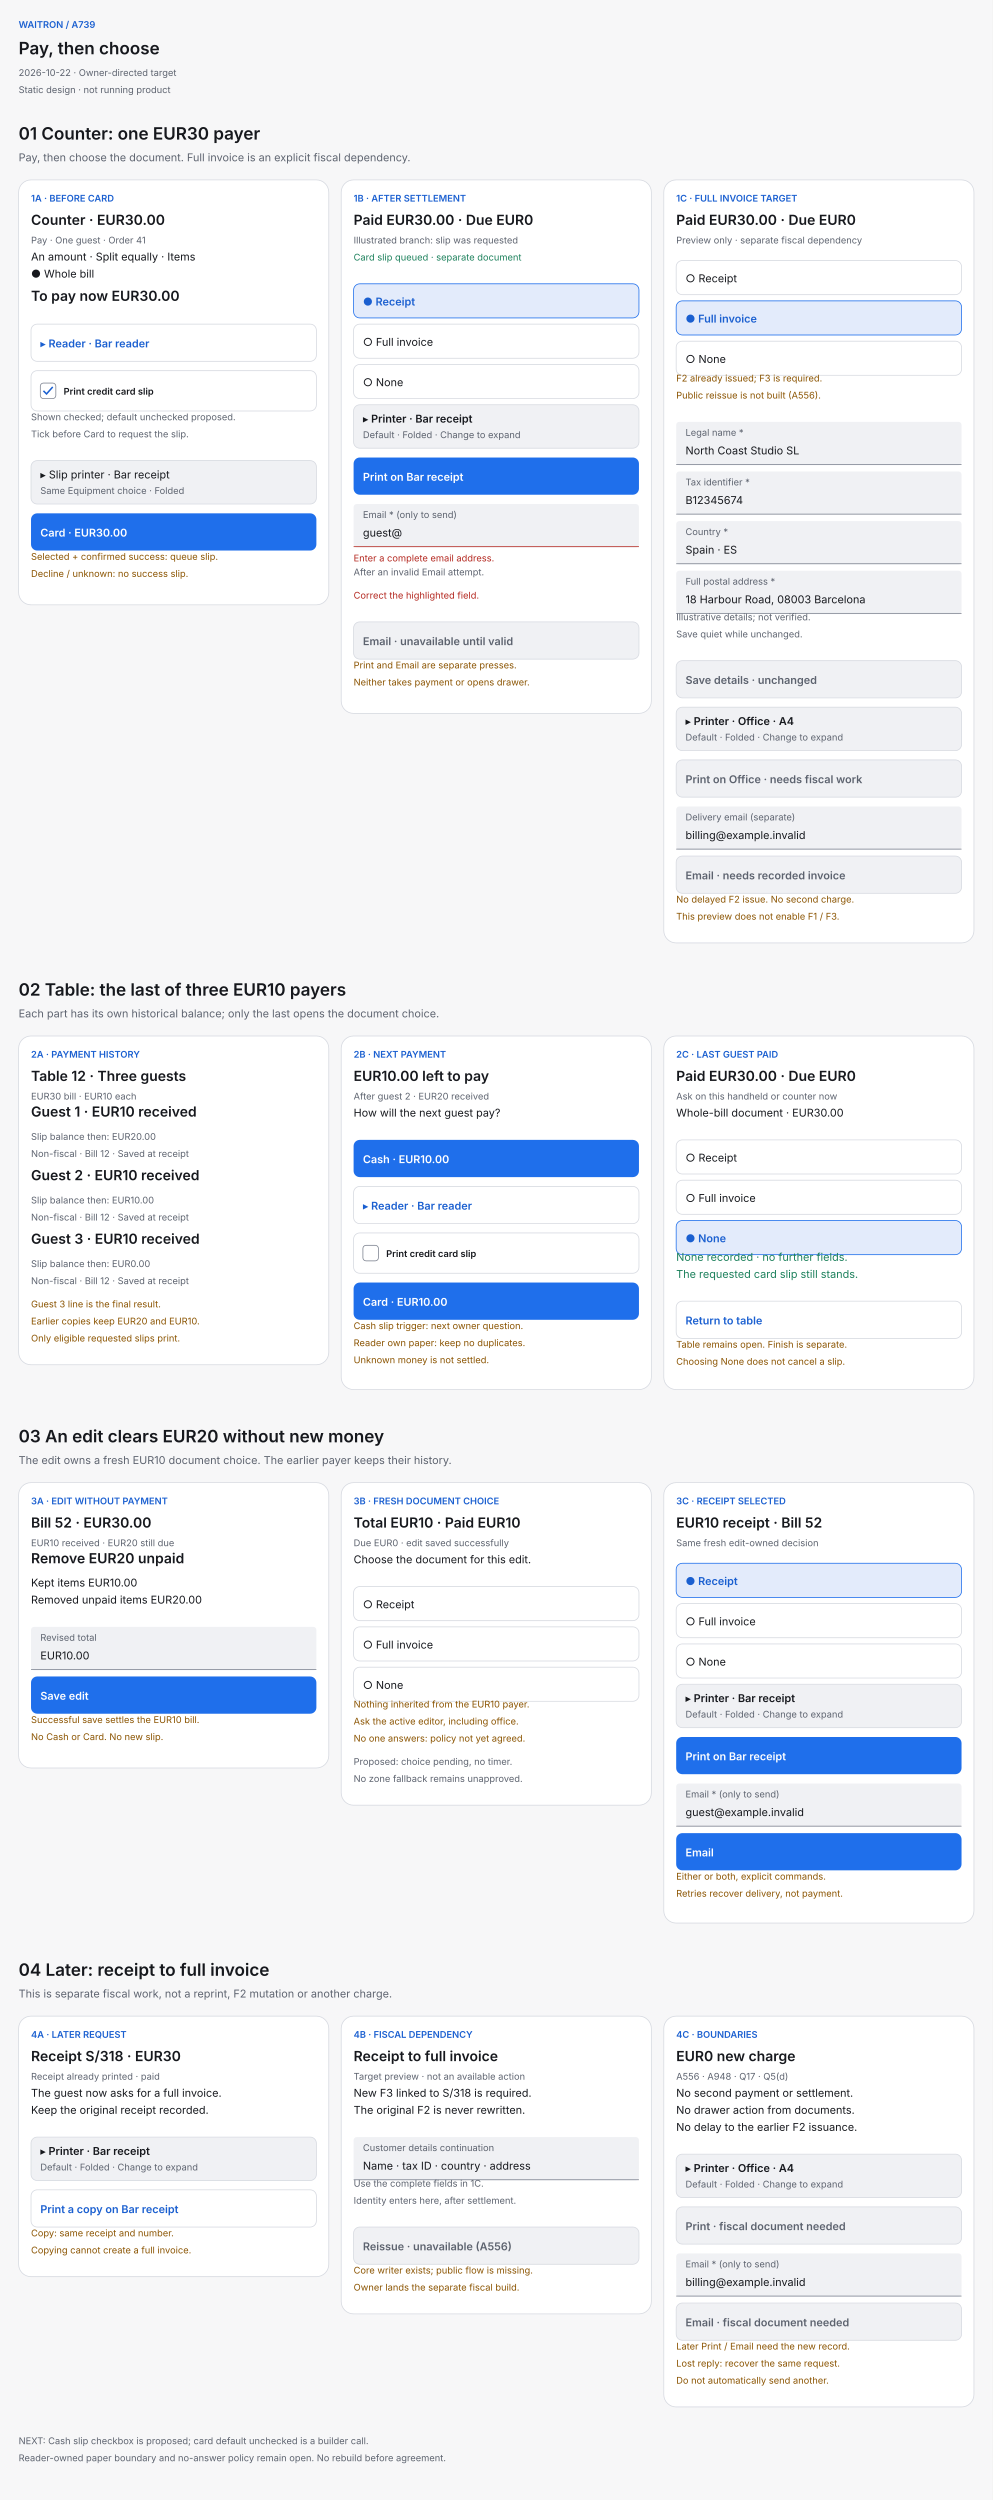
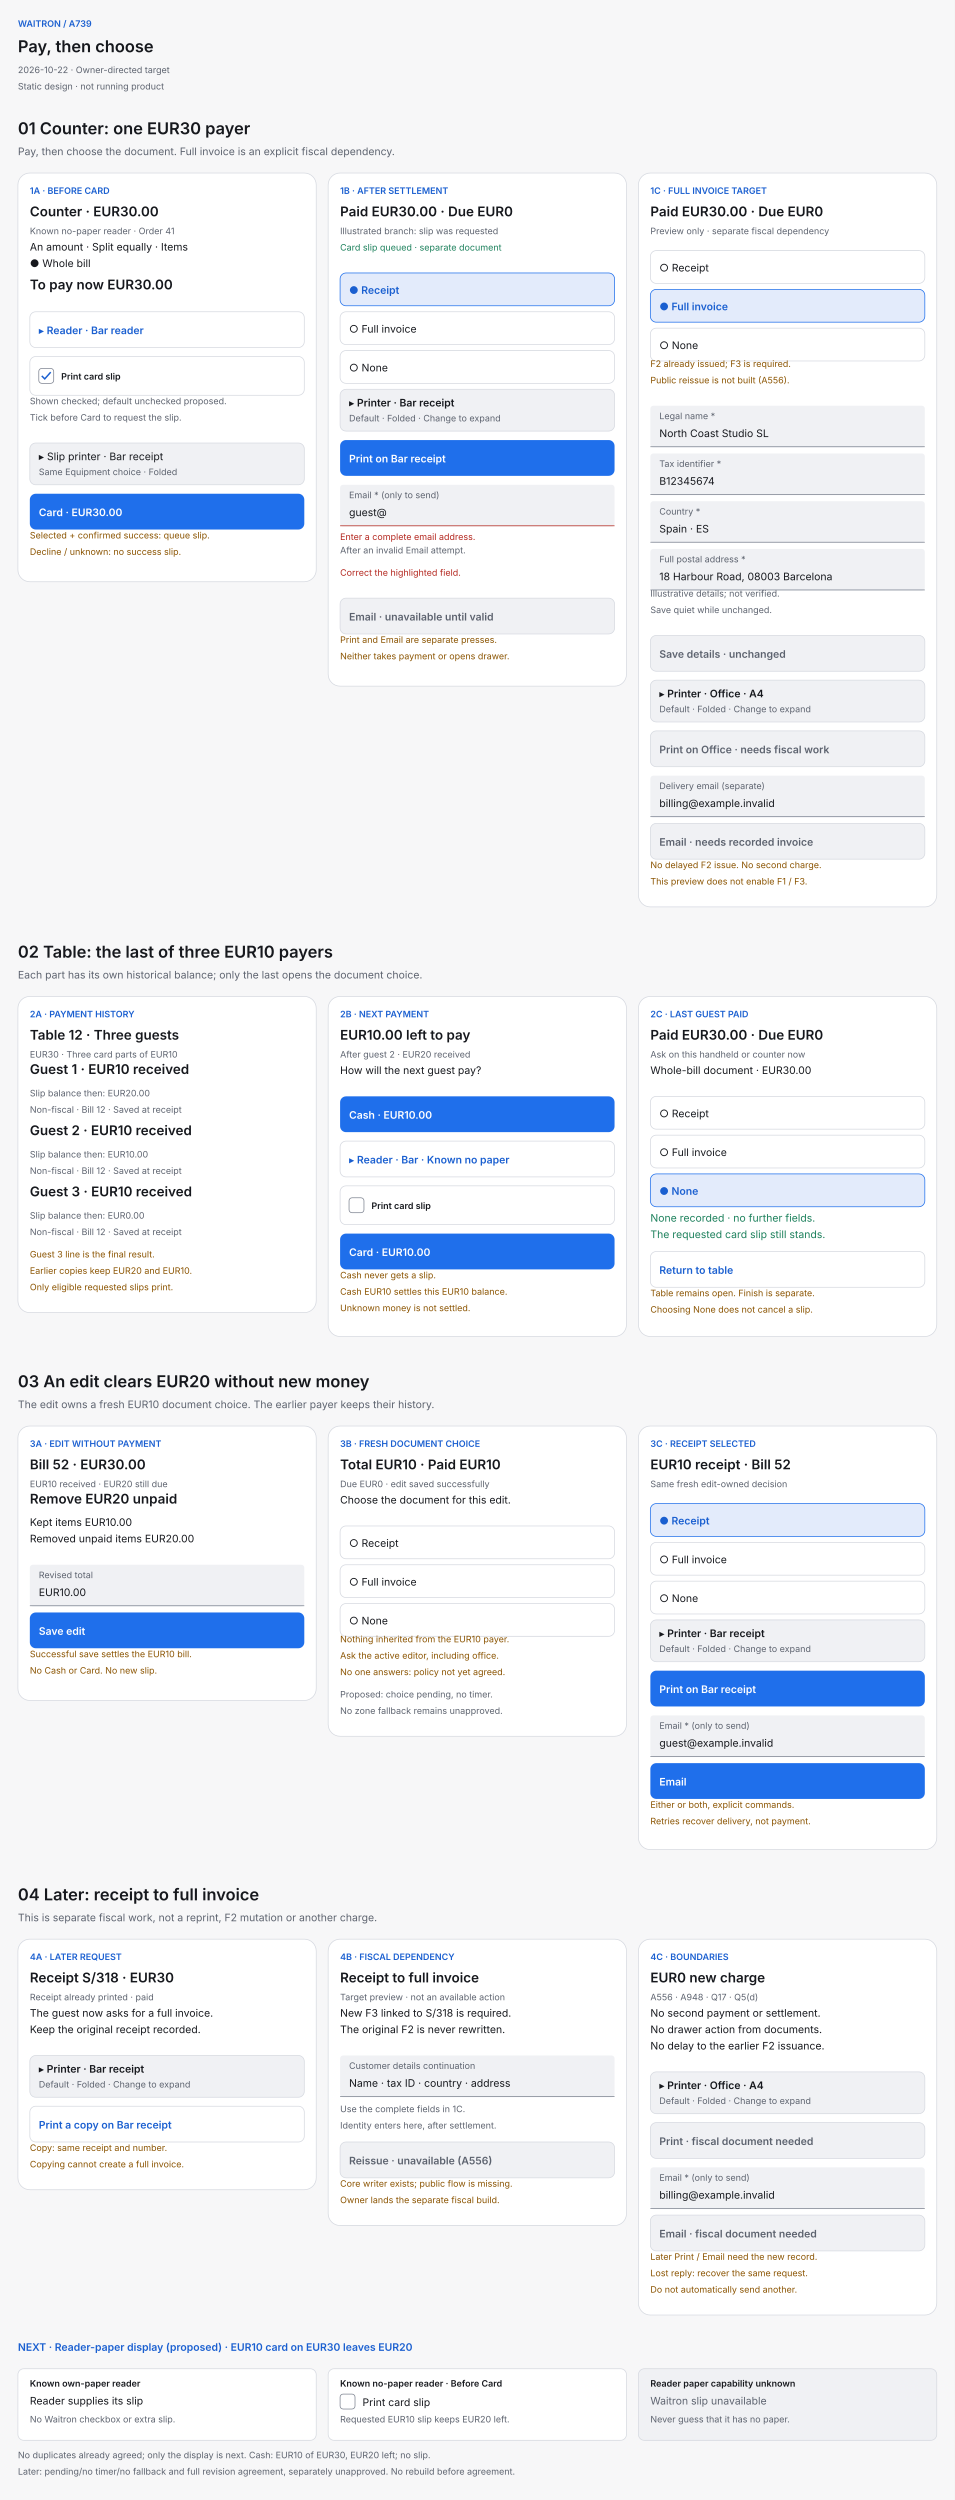
- <svg xmlns="http://www.w3.org/2000/svg" width="1280" height="3224" viewBox="0 0 1280 3224" role="img" aria-labelledby="title desc">
-   <rect width="1280" height="3224" fill="#f7f7f8" />
+ <svg xmlns="http://www.w3.org/2000/svg" width="1280" height="3352" viewBox="0 0 1280 3352" role="img" aria-labelledby="title desc">
+   <rect width="1280" height="3352" fill="#f7f7f8" />
  <g font-family="system-ui, -apple-system, Segoe UI, sans-serif">
    <text x="24" y="36" font-size="12" font-weight="600" fill="#1a5fd0">WAITRON / A739</text>
    <text x="24" y="70" font-size="22" font-weight="600" fill="#16181d">Pay, then choose</text>
    <text x="24" y="98" font-size="12" font-weight="400" fill="#5c626e">2026-10-22 · Owner-directed target</text>
    <text x="24" y="120" font-size="12" font-weight="400" fill="#5c626e">Static design · not running product</text>
    <g transform="translate(0 0)" data-design-section="1">
      <text x="24" y="180" font-size="22" font-weight="600" fill="#16181d">01  Counter: one EUR30 payer</text>
      <text x="24" y="208" font-size="14" font-weight="400" fill="#5c626e">Pay, then choose the document. Full invoice is an explicit fiscal dependency.</text>
    </g>
    <g transform="translate(0 0)" data-ui-card="1A">
      <rect x="24" y="232" width="400" height="548" rx="16" fill="#ffffff" stroke="#d6d9e0" />
      <text x="40" y="260" font-size="12" font-weight="600" fill="#1a5fd0">1A · BEFORE CARD</text>
      <text x="40" y="290" font-size="18" font-weight="600" fill="#16181d">Counter · EUR30.00</text>
-       <text x="40" y="314" font-size="12" font-weight="400" fill="#5c626e">Pay · One guest · Order 41</text>
+       <text x="40" y="314" font-size="12" font-weight="400" fill="#5c626e">Known no-paper reader · Order 41</text>
      <text x="40" y="336" font-size="14" font-weight="400" fill="#16181d">An amount · Split equally · Items</text>
      <text x="40" y="358" font-size="14" font-weight="400" fill="#16181d">● Whole bill</text>
      <text x="40" y="388" font-size="18" font-weight="600" fill="#16181d">To pay now EUR30.00</text>
      <rect x="40" y="418" width="368" height="48" rx="8" fill="#ffffff" stroke="#d6d9e0" />
      <text x="52" y="448" font-size="14" font-weight="600" fill="#1a5fd0">▸ Reader · Bar reader</text>
      <rect x="40" y="478" width="368" height="52" rx="8" fill="#ffffff" stroke="#d6d9e0" />
      <rect x="52" y="494" width="20" height="20" rx="4" fill="#ffffff" stroke="#7d8390" />
-       <text x="82" y="509" font-size="12" font-weight="600" fill="#16181d">Print credit card slip</text>
+       <text x="82" y="509" font-size="12" font-weight="600" fill="#16181d">Print card slip</text>
      <text x="40" y="542" font-size="12" font-weight="400" fill="#5c626e">Shown checked; default unchecked proposed.</text>
      <text x="40" y="564" font-size="12" font-weight="400" fill="#5c626e">Tick before Card to request the slip.</text>
      <rect x="40" y="594" width="368" height="56" rx="8" fill="#f0f1f4" stroke="#d6d9e0" />
      <text x="52" y="617" font-size="14" fill="#16181d">▸ Slip printer · Bar receipt</text>
      <text x="52" y="637" font-size="12" fill="#5c626e">Same Equipment choice · Folded</text>
      <rect x="40" y="662" width="368" height="48" rx="8" fill="#1f6feb" />
      <text x="52" y="692" font-size="14" font-weight="600" fill="#ffffff">Card · EUR30.00</text>
      <text x="40" y="722" font-size="12" font-weight="400" fill="#8a5300">Selected + confirmed success: queue slip.</text>
      <text x="40" y="744" font-size="12" font-weight="400" fill="#8a5300">Decline / unknown: no success slip.</text>
      <path d="M 56 504 l 4 4 l 8 -9" fill="none" stroke="#1a5fd0" stroke-width="2" />
    </g>
    <g transform="translate(0 0)" data-ui-card="1B">
      <rect x="440" y="232" width="400" height="688" rx="16" fill="#ffffff" stroke="#d6d9e0" />
      <text x="456" y="260" font-size="12" font-weight="600" fill="#1a5fd0">1B · AFTER SETTLEMENT</text>
      <text x="456" y="290" font-size="18" font-weight="600" fill="#16181d">Paid EUR30.00 · Due EUR0</text>
      <text x="456" y="314" font-size="12" font-weight="400" fill="#5c626e">Illustrated branch: slip was requested</text>
      <text x="456" y="336" font-size="12" font-weight="400" fill="#1a7f5a">Card slip queued · separate document</text>
      <rect x="456" y="366" width="368" height="44" rx="8" fill="#e3ebfb" stroke="#1f6feb" />
      <text x="468" y="394" font-size="14" font-weight="600" fill="#1a5fd0">● Receipt</text>
      <rect x="456" y="418" width="368" height="44" rx="8" fill="#ffffff" stroke="#d6d9e0" />
      <text x="468" y="446" font-size="14" font-weight="400" fill="#16181d">○ Full invoice</text>
      <rect x="456" y="470" width="368" height="44" rx="8" fill="#ffffff" stroke="#d6d9e0" />
      <text x="468" y="498" font-size="14" font-weight="400" fill="#16181d">○ None</text>
      <rect x="456" y="522" width="368" height="56" rx="8" fill="#f0f1f4" stroke="#d6d9e0" />
      <text x="468" y="545" font-size="14" font-weight="600" fill="#16181d">▸ Printer · Bar receipt</text>
      <text x="468" y="565" font-size="12" font-weight="400" fill="#5c626e">Default · Folded · Change to expand</text>
      <rect x="456" y="590" width="368" height="48" rx="8" fill="#1f6feb" />
      <text x="468" y="620" font-size="14" font-weight="600" fill="#ffffff">Print on Bar receipt</text>
      <rect x="456" y="650" width="368" height="56" rx="4" fill="#f0f1f4" />
      <text x="468" y="668" font-size="12" font-weight="400" fill="#5c626e">Email * (only to send)</text>
      <text x="468" y="692" font-size="14" font-weight="400" fill="#16181d">guest@</text>
      <path d="M 456 705 h 368" stroke="#b3261e" />
      <text x="456" y="724" font-size="12" font-weight="400" fill="#b3261e">Enter a complete email address.</text>
      <text x="456" y="742" font-size="12" font-weight="400" fill="#5c626e">After an invalid Email attempt.</text>
      <text x="456" y="772" font-size="12" font-weight="400" fill="#b3261e">Correct the highlighted field.</text>
      <rect x="456" y="802" width="368" height="48" rx="8" fill="#f0f1f4" stroke="#d6d9e0" />
      <text x="468" y="832" font-size="14" font-weight="600" fill="#5c626e">Email · unavailable until valid</text>
      <g aria-label="Disabled" />
      <text x="456" y="862" font-size="12" font-weight="400" fill="#8a5300">Print and Email are separate presses.</text>
      <text x="456" y="884" font-size="12" font-weight="400" fill="#8a5300">Neither takes payment or opens drawer.</text>
    </g>
    <g transform="translate(0 0)" data-ui-card="1C">
      <rect x="856" y="232" width="400" height="984" rx="16" fill="#ffffff" stroke="#d6d9e0" />
      <text x="872" y="260" font-size="12" font-weight="600" fill="#1a5fd0">1C · FULL INVOICE TARGET</text>
      <text x="872" y="290" font-size="18" font-weight="600" fill="#16181d">Paid EUR30.00 · Due EUR0</text>
      <text x="872" y="314" font-size="12" font-weight="400" fill="#5c626e">Preview only · separate fiscal dependency</text>
      <rect x="872" y="336" width="368" height="44" rx="8" fill="#ffffff" stroke="#d6d9e0" />
      <text x="884" y="364" font-size="14" font-weight="400" fill="#16181d">○ Receipt</text>
      <rect x="872" y="388" width="368" height="44" rx="8" fill="#e3ebfb" stroke="#1f6feb" />
      <text x="884" y="416" font-size="14" font-weight="600" fill="#1a5fd0">● Full invoice</text>
      <rect x="872" y="440" width="368" height="44" rx="8" fill="#ffffff" stroke="#d6d9e0" />
      <text x="884" y="468" font-size="14" font-weight="400" fill="#16181d">○ None</text>
      <text x="872" y="492" font-size="12" font-weight="400" fill="#8a5300">F2 already issued; F3 is required.</text>
      <text x="872" y="514" font-size="12" font-weight="400" fill="#8a5300">Public reissue is not built (A556).</text>
      <rect x="872" y="544" width="368" height="56" rx="4" fill="#f0f1f4" />
      <text x="884" y="562" font-size="12" font-weight="400" fill="#5c626e">Legal name *</text>
      <text x="884" y="586" font-size="14" font-weight="400" fill="#16181d">North Coast Studio SL</text>
      <path d="M 872 599 h 368" stroke="#7d8390" />
      <rect x="872" y="608" width="368" height="56" rx="4" fill="#f0f1f4" />
      <text x="884" y="626" font-size="12" font-weight="400" fill="#5c626e">Tax identifier *</text>
      <text x="884" y="650" font-size="14" font-weight="400" fill="#16181d">B12345674</text>
      <path d="M 872 663 h 368" stroke="#7d8390" />
      <rect x="872" y="672" width="368" height="56" rx="4" fill="#f0f1f4" />
      <text x="884" y="690" font-size="12" font-weight="400" fill="#5c626e">Country *</text>
      <text x="884" y="714" font-size="14" font-weight="400" fill="#16181d">Spain · ES</text>
      <path d="M 872 727 h 368" stroke="#7d8390" />
      <rect x="872" y="736" width="368" height="56" rx="4" fill="#f0f1f4" />
      <text x="884" y="754" font-size="12" font-weight="400" fill="#5c626e">Full postal address *</text>
      <text x="884" y="778" font-size="14" font-weight="400" fill="#16181d">18 Harbour Road, 08003 Barcelona</text>
      <path d="M 872 791 h 368" stroke="#7d8390" />
      <text x="872" y="800" font-size="12" font-weight="400" fill="#5c626e">Illustrative details; not verified.</text>
      <text x="872" y="822" font-size="12" font-weight="400" fill="#5c626e">Save quiet while unchanged.</text>
      <rect x="872" y="852" width="368" height="48" rx="8" fill="#f0f1f4" stroke="#d6d9e0" />
      <text x="884" y="882" font-size="14" font-weight="600" fill="#5c626e">Save details · unchanged</text>
      <g aria-label="Disabled" />
      <rect x="872" y="912" width="368" height="56" rx="8" fill="#f0f1f4" stroke="#d6d9e0" />
      <text x="884" y="935" font-size="14" font-weight="600" fill="#16181d">▸ Printer · Office · A4</text>
      <text x="884" y="955" font-size="12" font-weight="400" fill="#5c626e">Default · Folded · Change to expand</text>
      <rect x="872" y="980" width="368" height="48" rx="8" fill="#f0f1f4" stroke="#d6d9e0" />
      <text x="884" y="1010" font-size="14" font-weight="600" fill="#5c626e">Print on Office · needs fiscal work</text>
      <g aria-label="Disabled" />
      <rect x="872" y="1040" width="368" height="56" rx="4" fill="#f0f1f4" />
      <text x="884" y="1058" font-size="12" font-weight="400" fill="#5c626e">Delivery email (separate)</text>
      <text x="884" y="1082" font-size="14" font-weight="400" fill="#16181d">billing@example.invalid</text>
      <path d="M 872 1095 h 368" stroke="#7d8390" />
      <rect x="872" y="1104" width="368" height="48" rx="8" fill="#f0f1f4" stroke="#d6d9e0" />
      <text x="884" y="1134" font-size="14" font-weight="600" fill="#5c626e">Email · needs recorded invoice</text>
      <g aria-label="Disabled" />
      <text x="872" y="1164" font-size="12" font-weight="400" fill="#8a5300">No delayed F2 issue. No second charge.</text>
      <text x="872" y="1186" font-size="12" font-weight="400" fill="#8a5300">This preview does not enable F1 / F3.</text>
    </g>
    <g transform="translate(0 -156)" data-design-section="2">
      <text x="24" y="1440" font-size="22" font-weight="600" fill="#16181d">02  Table: the last of three EUR10 payers</text>
      <text x="24" y="1468" font-size="14" font-weight="400" fill="#5c626e">Each part has its own historical balance; only the last opens the document choice.</text>
    </g>
    <g transform="translate(0 -156)" data-ui-card="2A">
      <rect x="24" y="1492" width="400" height="424" rx="16" fill="#ffffff" stroke="#d6d9e0" />
      <text x="40" y="1520" font-size="12" font-weight="600" fill="#1a5fd0">2A · PAYMENT HISTORY</text>
      <text x="40" y="1550" font-size="18" font-weight="600" fill="#16181d">Table 12 · Three guests</text>
-       <text x="40" y="1574" font-size="12" font-weight="400" fill="#5c626e">EUR30 bill · EUR10 each</text>
+       <text x="40" y="1574" font-size="12" font-weight="400" fill="#5c626e">EUR30 · Three card parts of EUR10</text>
      <text x="40" y="1596" font-size="18" font-weight="600" fill="#16181d">Guest 1 · EUR10 received</text>
      <text x="40" y="1626" font-size="12" font-weight="400" fill="#5c626e">Slip balance then: EUR20.00</text>
      <text x="40" y="1648" font-size="12" font-weight="400" fill="#5c626e">Non-fiscal · Bill 12 · Saved at receipt</text>
      <text x="40" y="1678" font-size="18" font-weight="600" fill="#16181d">Guest 2 · EUR10 received</text>
      <text x="40" y="1708" font-size="12" font-weight="400" fill="#5c626e">Slip balance then: EUR10.00</text>
      <text x="40" y="1730" font-size="12" font-weight="400" fill="#5c626e">Non-fiscal · Bill 12 · Saved at receipt</text>
      <text x="40" y="1760" font-size="18" font-weight="600" fill="#16181d">Guest 3 · EUR10 received</text>
      <text x="40" y="1790" font-size="12" font-weight="400" fill="#5c626e">Slip balance then: EUR0.00</text>
      <text x="40" y="1812" font-size="12" font-weight="400" fill="#5c626e">Non-fiscal · Bill 12 · Saved at receipt</text>
      <text x="40" y="1842" font-size="12" font-weight="400" fill="#8a5300">Guest 3 line is the final result.</text>
      <text x="40" y="1864" font-size="12" font-weight="400" fill="#8a5300">Earlier copies keep EUR20 and EUR10.</text>
      <text x="40" y="1886" font-size="12" font-weight="400" fill="#8a5300">Only eligible requested slips print.</text>
    </g>
    <g transform="translate(0 -156)" data-ui-card="2B">
      <rect x="440" y="1492" width="400" height="456" rx="16" fill="#ffffff" stroke="#d6d9e0" />
      <text x="456" y="1520" font-size="12" font-weight="600" fill="#1a5fd0">2B · NEXT PAYMENT</text>
      <text x="456" y="1550" font-size="18" font-weight="600" fill="#16181d">EUR10.00 left to pay</text>
      <text x="456" y="1574" font-size="12" font-weight="400" fill="#5c626e">After guest 2 · EUR20 received</text>
      <text x="456" y="1596" font-size="14" font-weight="400" fill="#16181d">How will the next guest pay?</text>
      <rect x="456" y="1626" width="368" height="48" rx="8" fill="#1f6feb" />
      <text x="468" y="1656" font-size="14" font-weight="600" fill="#ffffff">Cash · EUR10.00</text>
      <rect x="456" y="1686" width="368" height="48" rx="8" fill="#ffffff" stroke="#d6d9e0" />
-       <text x="468" y="1716" font-size="14" font-weight="600" fill="#1a5fd0">▸ Reader · Bar reader</text>
+       <text x="468" y="1716" font-size="14" font-weight="600" fill="#1a5fd0">▸ Reader · Bar · Known no paper</text>
      <rect x="456" y="1746" width="368" height="52" rx="8" fill="#ffffff" stroke="#d6d9e0" />
      <rect x="468" y="1762" width="20" height="20" rx="4" fill="#ffffff" stroke="#7d8390" />
-       <text x="498" y="1777" font-size="12" font-weight="600" fill="#16181d">Print credit card slip</text>
+       <text x="498" y="1777" font-size="12" font-weight="600" fill="#16181d">Print card slip</text>
      <rect x="456" y="1810" width="368" height="48" rx="8" fill="#1f6feb" />
      <text x="468" y="1840" font-size="14" font-weight="600" fill="#ffffff">Card · EUR10.00</text>
-       <text x="456" y="1870" font-size="12" font-weight="400" fill="#8a5300">Cash slip trigger: next owner question.</text>
-       <text x="456" y="1892" font-size="12" font-weight="400" fill="#8a5300">Reader own paper: keep no duplicates.</text>
+       <text x="456" y="1870" font-size="12" font-weight="400" fill="#8a5300">Cash never gets a slip.</text>
+       <text x="456" y="1892" font-size="12" font-weight="400" fill="#8a5300">Cash EUR10 settles this EUR10 balance.</text>
      <text x="456" y="1914" font-size="12" font-weight="400" fill="#8a5300">Unknown money is not settled.</text>
    </g>
    <g transform="translate(0 -156)" data-ui-card="2C">
      <rect x="856" y="1492" width="400" height="456" rx="16" fill="#ffffff" stroke="#d6d9e0" />
      <text x="872" y="1520" font-size="12" font-weight="600" fill="#1a5fd0">2C · LAST GUEST PAID</text>
      <text x="872" y="1550" font-size="18" font-weight="600" fill="#16181d">Paid EUR30.00 · Due EUR0</text>
      <text x="872" y="1574" font-size="12" font-weight="400" fill="#5c626e">Ask on this handheld or counter now</text>
      <text x="872" y="1596" font-size="14" font-weight="400" fill="#16181d">Whole-bill document · EUR30.00</text>
      <rect x="872" y="1626" width="368" height="44" rx="8" fill="#ffffff" stroke="#d6d9e0" />
      <text x="884" y="1654" font-size="14" font-weight="400" fill="#16181d">○ Receipt</text>
      <rect x="872" y="1678" width="368" height="44" rx="8" fill="#ffffff" stroke="#d6d9e0" />
      <text x="884" y="1706" font-size="14" font-weight="400" fill="#16181d">○ Full invoice</text>
      <rect x="872" y="1730" width="368" height="44" rx="8" fill="#e3ebfb" stroke="#1f6feb" />
      <text x="884" y="1758" font-size="14" font-weight="600" fill="#1a5fd0">● None</text>
-       <text x="872" y="1782" font-size="14" font-weight="400" fill="#1a7f5a">None recorded · no further fields.</text>
-       <text x="872" y="1804" font-size="14" font-weight="400" fill="#1a7f5a">The requested card slip still stands.</text>
+       <text x="872" y="1794" font-size="14" font-weight="400" fill="#1a7f5a">None recorded · no further fields.</text>
+       <text x="872" y="1816" font-size="14" font-weight="400" fill="#1a7f5a">The requested card slip still stands.</text>
      <rect x="872" y="1834" width="368" height="48" rx="8" fill="#ffffff" stroke="#d6d9e0" />
      <text x="884" y="1864" font-size="14" font-weight="600" fill="#1a5fd0">Return to table</text>
      <text x="872" y="1894" font-size="12" font-weight="400" fill="#8a5300">Table remains open. Finish is separate.</text>
      <text x="872" y="1916" font-size="12" font-weight="400" fill="#8a5300">Choosing None does not cancel a slip.</text>
    </g>
    <g transform="translate(0 -260)" data-design-section="3">
      <text x="24" y="2120" font-size="22" font-weight="600" fill="#16181d">03  An edit clears EUR20 without new money</text>
      <text x="24" y="2148" font-size="14" font-weight="400" fill="#5c626e">The edit owns a fresh EUR10 document choice. The earlier payer keeps their history.</text>
    </g>
    <g transform="translate(0 -260)" data-ui-card="3A">
      <rect x="24" y="2172" width="400" height="368" rx="16" fill="#ffffff" stroke="#d6d9e0" />
      <text x="40" y="2200" font-size="12" font-weight="600" fill="#1a5fd0">3A · EDIT WITHOUT PAYMENT</text>
      <text x="40" y="2230" font-size="18" font-weight="600" fill="#16181d">Bill 52 · EUR30.00</text>
      <text x="40" y="2254" font-size="12" font-weight="400" fill="#5c626e">EUR10 received · EUR20 still due</text>
      <text x="40" y="2276" font-size="18" font-weight="600" fill="#16181d">Remove EUR20 unpaid</text>
      <text x="40" y="2306" font-size="14" font-weight="400" fill="#16181d">Kept items                  EUR10.00</text>
      <text x="40" y="2328" font-size="14" font-weight="400" fill="#16181d">Removed unpaid items   EUR20.00</text>
      <rect x="40" y="2358" width="368" height="56" rx="4" fill="#f0f1f4" />
      <text x="52" y="2376" font-size="12" font-weight="400" fill="#5c626e">Revised total</text>
      <text x="52" y="2400" font-size="14" font-weight="400" fill="#16181d">EUR10.00</text>
      <path d="M 40 2413 h 368" stroke="#7d8390" />
      <rect x="40" y="2422" width="368" height="48" rx="8" fill="#1f6feb" />
      <text x="52" y="2452" font-size="14" font-weight="600" fill="#ffffff">Save edit</text>
      <text x="40" y="2482" font-size="12" font-weight="400" fill="#8a5300">Successful save settles the EUR10 bill.</text>
      <text x="40" y="2504" font-size="12" font-weight="400" fill="#8a5300">No Cash or Card. No new slip.</text>
    </g>
    <g transform="translate(0 -260)" data-ui-card="3B">
      <rect x="440" y="2172" width="400" height="416" rx="16" fill="#ffffff" stroke="#d6d9e0" />
      <text x="456" y="2200" font-size="12" font-weight="600" fill="#1a5fd0">3B · FRESH DOCUMENT CHOICE</text>
      <text x="456" y="2230" font-size="18" font-weight="600" fill="#16181d">Total EUR10 · Paid EUR10</text>
      <text x="456" y="2254" font-size="12" font-weight="400" fill="#5c626e">Due EUR0 · edit saved successfully</text>
      <text x="456" y="2276" font-size="14" font-weight="400" fill="#16181d">Choose the document for this edit.</text>
      <rect x="456" y="2306" width="368" height="44" rx="8" fill="#ffffff" stroke="#d6d9e0" />
      <text x="468" y="2334" font-size="14" font-weight="400" fill="#16181d">○ Receipt</text>
      <rect x="456" y="2358" width="368" height="44" rx="8" fill="#ffffff" stroke="#d6d9e0" />
      <text x="468" y="2386" font-size="14" font-weight="400" fill="#16181d">○ Full invoice</text>
      <rect x="456" y="2410" width="368" height="44" rx="8" fill="#ffffff" stroke="#d6d9e0" />
      <text x="468" y="2438" font-size="14" font-weight="400" fill="#16181d">○ None</text>
      <text x="456" y="2462" font-size="12" font-weight="400" fill="#8a5300">Nothing inherited from the EUR10 payer.</text>
      <text x="456" y="2484" font-size="12" font-weight="400" fill="#8a5300">Ask the active editor, including office.</text>
      <text x="456" y="2506" font-size="12" font-weight="400" fill="#8a5300">No one answers: policy not yet agreed.</text>
      <text x="456" y="2536" font-size="12" font-weight="400" fill="#5c626e">Proposed: choice pending, no timer.</text>
      <text x="456" y="2558" font-size="12" font-weight="400" fill="#5c626e">No zone fallback remains unapproved.</text>
    </g>
    <g transform="translate(0 -260)" data-ui-card="3C">
      <rect x="856" y="2172" width="400" height="568" rx="16" fill="#ffffff" stroke="#d6d9e0" />
      <text x="872" y="2200" font-size="12" font-weight="600" fill="#1a5fd0">3C · RECEIPT SELECTED</text>
      <text x="872" y="2230" font-size="18" font-weight="600" fill="#16181d">EUR10 receipt · Bill 52</text>
      <text x="872" y="2254" font-size="12" font-weight="400" fill="#5c626e">Same fresh edit-owned decision</text>
      <rect x="872" y="2276" width="368" height="44" rx="8" fill="#e3ebfb" stroke="#1f6feb" />
      <text x="884" y="2304" font-size="14" font-weight="600" fill="#1a5fd0">● Receipt</text>
      <rect x="872" y="2328" width="368" height="44" rx="8" fill="#ffffff" stroke="#d6d9e0" />
      <text x="884" y="2356" font-size="14" font-weight="400" fill="#16181d">○ Full invoice</text>
      <rect x="872" y="2380" width="368" height="44" rx="8" fill="#ffffff" stroke="#d6d9e0" />
      <text x="884" y="2408" font-size="14" font-weight="400" fill="#16181d">○ None</text>
      <rect x="872" y="2432" width="368" height="56" rx="8" fill="#f0f1f4" stroke="#d6d9e0" />
      <text x="884" y="2455" font-size="14" font-weight="600" fill="#16181d">▸ Printer · Bar receipt</text>
      <text x="884" y="2475" font-size="12" font-weight="400" fill="#5c626e">Default · Folded · Change to expand</text>
      <rect x="872" y="2500" width="368" height="48" rx="8" fill="#1f6feb" />
      <text x="884" y="2530" font-size="14" font-weight="600" fill="#ffffff">Print on Bar receipt</text>
      <rect x="872" y="2560" width="368" height="56" rx="4" fill="#f0f1f4" />
      <text x="884" y="2578" font-size="12" font-weight="400" fill="#5c626e">Email * (only to send)</text>
      <text x="884" y="2602" font-size="14" font-weight="400" fill="#16181d">guest@example.invalid</text>
      <path d="M 872 2615 h 368" stroke="#7d8390" />
      <rect x="872" y="2624" width="368" height="48" rx="8" fill="#1f6feb" />
      <text x="884" y="2654" font-size="14" font-weight="600" fill="#ffffff">Email</text>
      <text x="872" y="2684" font-size="12" font-weight="400" fill="#8a5300">Either or both, explicit commands.</text>
      <text x="872" y="2706" font-size="12" font-weight="400" fill="#8a5300">Retries recover delivery, not payment.</text>
    </g>
    <g transform="translate(0 -372)" data-design-section="4">
      <text x="24" y="2920" font-size="22" font-weight="600" fill="#16181d">04  Later: receipt to full invoice</text>
      <text x="24" y="2948" font-size="14" font-weight="400" fill="#5c626e">This is separate fiscal work, not a reprint, F2 mutation or another charge.</text>
    </g>
    <g transform="translate(0 -372)" data-ui-card="4A">
      <rect x="24" y="2972" width="400" height="336" rx="16" fill="#ffffff" stroke="#d6d9e0" />
      <text x="40" y="3000" font-size="12" font-weight="600" fill="#1a5fd0">4A · LATER REQUEST</text>
      <text x="40" y="3030" font-size="18" font-weight="600" fill="#16181d">Receipt S/318 · EUR30</text>
      <text x="40" y="3054" font-size="12" font-weight="400" fill="#5c626e">Receipt already printed · paid</text>
      <text x="40" y="3076" font-size="14" font-weight="400" fill="#16181d">The guest now asks for a full invoice.</text>
      <text x="40" y="3098" font-size="14" font-weight="400" fill="#16181d">Keep the original receipt recorded.</text>
      <rect x="40" y="3128" width="368" height="56" rx="8" fill="#f0f1f4" stroke="#d6d9e0" />
      <text x="52" y="3151" font-size="14" font-weight="600" fill="#16181d">▸ Printer · Bar receipt</text>
      <text x="52" y="3171" font-size="12" font-weight="400" fill="#5c626e">Default · Folded · Change to expand</text>
      <rect x="40" y="3196" width="368" height="48" rx="8" fill="#ffffff" stroke="#d6d9e0" />
      <text x="52" y="3226" font-size="14" font-weight="600" fill="#1a5fd0">Print a copy on Bar receipt</text>
      <text x="40" y="3256" font-size="12" font-weight="400" fill="#8a5300">Copy: same receipt and number.</text>
      <text x="40" y="3278" font-size="12" font-weight="400" fill="#8a5300">Copying cannot create a full invoice.</text>
    </g>
    <g transform="translate(0 -372)" data-ui-card="4B">
      <rect x="440" y="2972" width="400" height="384" rx="16" fill="#ffffff" stroke="#d6d9e0" />
      <text x="456" y="3000" font-size="12" font-weight="600" fill="#1a5fd0">4B · FISCAL DEPENDENCY</text>
      <text x="456" y="3030" font-size="18" font-weight="600" fill="#16181d">Receipt to full invoice</text>
      <text x="456" y="3054" font-size="12" font-weight="400" fill="#5c626e">Target preview · not an available action</text>
      <text x="456" y="3076" font-size="14" font-weight="400" fill="#16181d">New F3 linked to S/318 is required.</text>
      <text x="456" y="3098" font-size="14" font-weight="400" fill="#16181d">The original F2 is never rewritten.</text>
      <rect x="456" y="3128" width="368" height="56" rx="4" fill="#f0f1f4" />
      <text x="468" y="3146" font-size="12" font-weight="400" fill="#5c626e">Customer details continuation</text>
      <text x="468" y="3170" font-size="14" font-weight="400" fill="#16181d">Name · tax ID · country · address</text>
      <path d="M 456 3183 h 368" stroke="#7d8390" />
-       <text x="456" y="3192" font-size="12" font-weight="400" fill="#5c626e">Use the complete fields in 1C.</text>
-       <text x="456" y="3214" font-size="12" font-weight="400" fill="#5c626e">Identity enters here, after settlement.</text>
+       <text x="456" y="3204" font-size="12" font-weight="400" fill="#5c626e">Use the complete fields in 1C.</text>
+       <text x="456" y="3226" font-size="12" font-weight="400" fill="#5c626e">Identity enters here, after settlement.</text>
      <rect x="456" y="3244" width="368" height="48" rx="8" fill="#f0f1f4" stroke="#d6d9e0" />
      <text x="468" y="3274" font-size="14" font-weight="600" fill="#5c626e">Reissue · unavailable (A556)</text>
      <g aria-label="Disabled" />
      <text x="456" y="3304" font-size="12" font-weight="400" fill="#8a5300">Core writer exists; public flow is missing.</text>
      <text x="456" y="3326" font-size="12" font-weight="400" fill="#8a5300">Owner lands the separate fiscal build.</text>
    </g>
    <g transform="translate(0 -372)" data-ui-card="4C">
      <rect x="856" y="2972" width="400" height="504" rx="16" fill="#ffffff" stroke="#d6d9e0" />
      <text x="872" y="3000" font-size="12" font-weight="600" fill="#1a5fd0">4C · BOUNDARIES</text>
      <text x="872" y="3030" font-size="18" font-weight="600" fill="#16181d">EUR0 new charge</text>
      <text x="872" y="3054" font-size="12" font-weight="400" fill="#5c626e">A556 · A948 · Q17 · Q5(d)</text>
      <text x="872" y="3076" font-size="14" font-weight="400" fill="#16181d">No second payment or settlement.</text>
      <text x="872" y="3098" font-size="14" font-weight="400" fill="#16181d">No drawer action from documents.</text>
      <text x="872" y="3120" font-size="14" font-weight="400" fill="#16181d">No delay to the earlier F2 issuance.</text>
      <rect x="872" y="3150" width="368" height="56" rx="8" fill="#f0f1f4" stroke="#d6d9e0" />
      <text x="884" y="3173" font-size="14" font-weight="600" fill="#16181d">▸ Printer · Office · A4</text>
      <text x="884" y="3193" font-size="12" font-weight="400" fill="#5c626e">Default · Folded · Change to expand</text>
      <rect x="872" y="3218" width="368" height="48" rx="8" fill="#f0f1f4" stroke="#d6d9e0" />
      <text x="884" y="3248" font-size="14" font-weight="600" fill="#5c626e">Print · fiscal document needed</text>
      <g aria-label="Disabled" />
      <rect x="872" y="3278" width="368" height="56" rx="4" fill="#f0f1f4" />
      <text x="884" y="3296" font-size="12" font-weight="400" fill="#5c626e">Email * (only to send)</text>
      <text x="884" y="3320" font-size="14" font-weight="400" fill="#16181d">billing@example.invalid</text>
      <path d="M 872 3333 h 368" stroke="#7d8390" />
      <rect x="872" y="3342" width="368" height="48" rx="8" fill="#f0f1f4" stroke="#d6d9e0" />
      <text x="884" y="3372" font-size="14" font-weight="600" fill="#5c626e">Email · fiscal document needed</text>
      <g aria-label="Disabled" />
      <text x="872" y="3402" font-size="12" font-weight="400" fill="#8a5300">Later Print / Email need the new record.</text>
      <text x="872" y="3424" font-size="12" font-weight="400" fill="#8a5300">Lost reply: recover the same request.</text>
      <text x="872" y="3446" font-size="12" font-weight="400" fill="#8a5300">Do not automatically send another.</text>
    </g>
-     <text x="24" y="3152" font-size="12" fill="#5c626e">NEXT: Cash slip checkbox is proposed; card default unchecked is a builder call.</text>
-     <text x="24" y="3174" font-size="12" fill="#5c626e">Reader-owned paper boundary and no-answer policy remain open. No rebuild before agreement.</text>
+     <g data-design-section="reader-paper-proposal">
+       <text x="24" y="3152" font-size="14" font-weight="600" fill="#1a5fd0">NEXT · Reader-paper display (proposed) · EUR10 card on EUR30 leaves EUR20</text>
+       <rect x="24" y="3176" width="400" height="96" rx="8" fill="#ffffff" stroke="#d6d9e0" />
+       <text x="40" y="3200" font-size="12" font-weight="600" fill="#16181d">Known own-paper reader</text>
+       <text x="40" y="3224" font-size="14" fill="#16181d">Reader supplies its slip</text>
+       <text x="40" y="3248" font-size="12" fill="#5c626e">No Waitron checkbox or extra slip.</text>
+       <rect x="440" y="3176" width="400" height="96" rx="8" fill="#ffffff" stroke="#d6d9e0" />
+       <text x="456" y="3200" font-size="12" font-weight="600" fill="#16181d">Known no-paper reader · Before Card</text>
+       <rect x="456" y="3210" width="20" height="20" rx="4" fill="#ffffff" stroke="#7d8390" />
+       <text x="486" y="3226" font-size="14" fill="#16181d">Print card slip</text>
+       <text x="456" y="3248" font-size="12" fill="#5c626e">Requested EUR10 slip keeps EUR20 left.</text>
+       <rect x="856" y="3176" width="400" height="96" rx="8" fill="#f0f1f4" stroke="#d6d9e0" />
+       <text x="872" y="3200" font-size="12" font-weight="600" fill="#16181d">Reader paper capability unknown</text>
+       <text x="872" y="3224" font-size="14" fill="#5c626e">Waitron slip unavailable</text>
+       <text x="872" y="3248" font-size="12" fill="#5c626e">Never guess that it has no paper.</text>
+       <text x="24" y="3296" font-size="12" fill="#5c626e">No duplicates already agreed; only the display is next. Cash: EUR10 of EUR30, EUR20 left; no slip.</text>
+       <text x="24" y="3318" font-size="12" fill="#5c626e">Later: pending/no timer/no fallback and full revision agreement, separately unapproved. No rebuild before agreement.</text>
+     </g>
  </g>
</svg>
